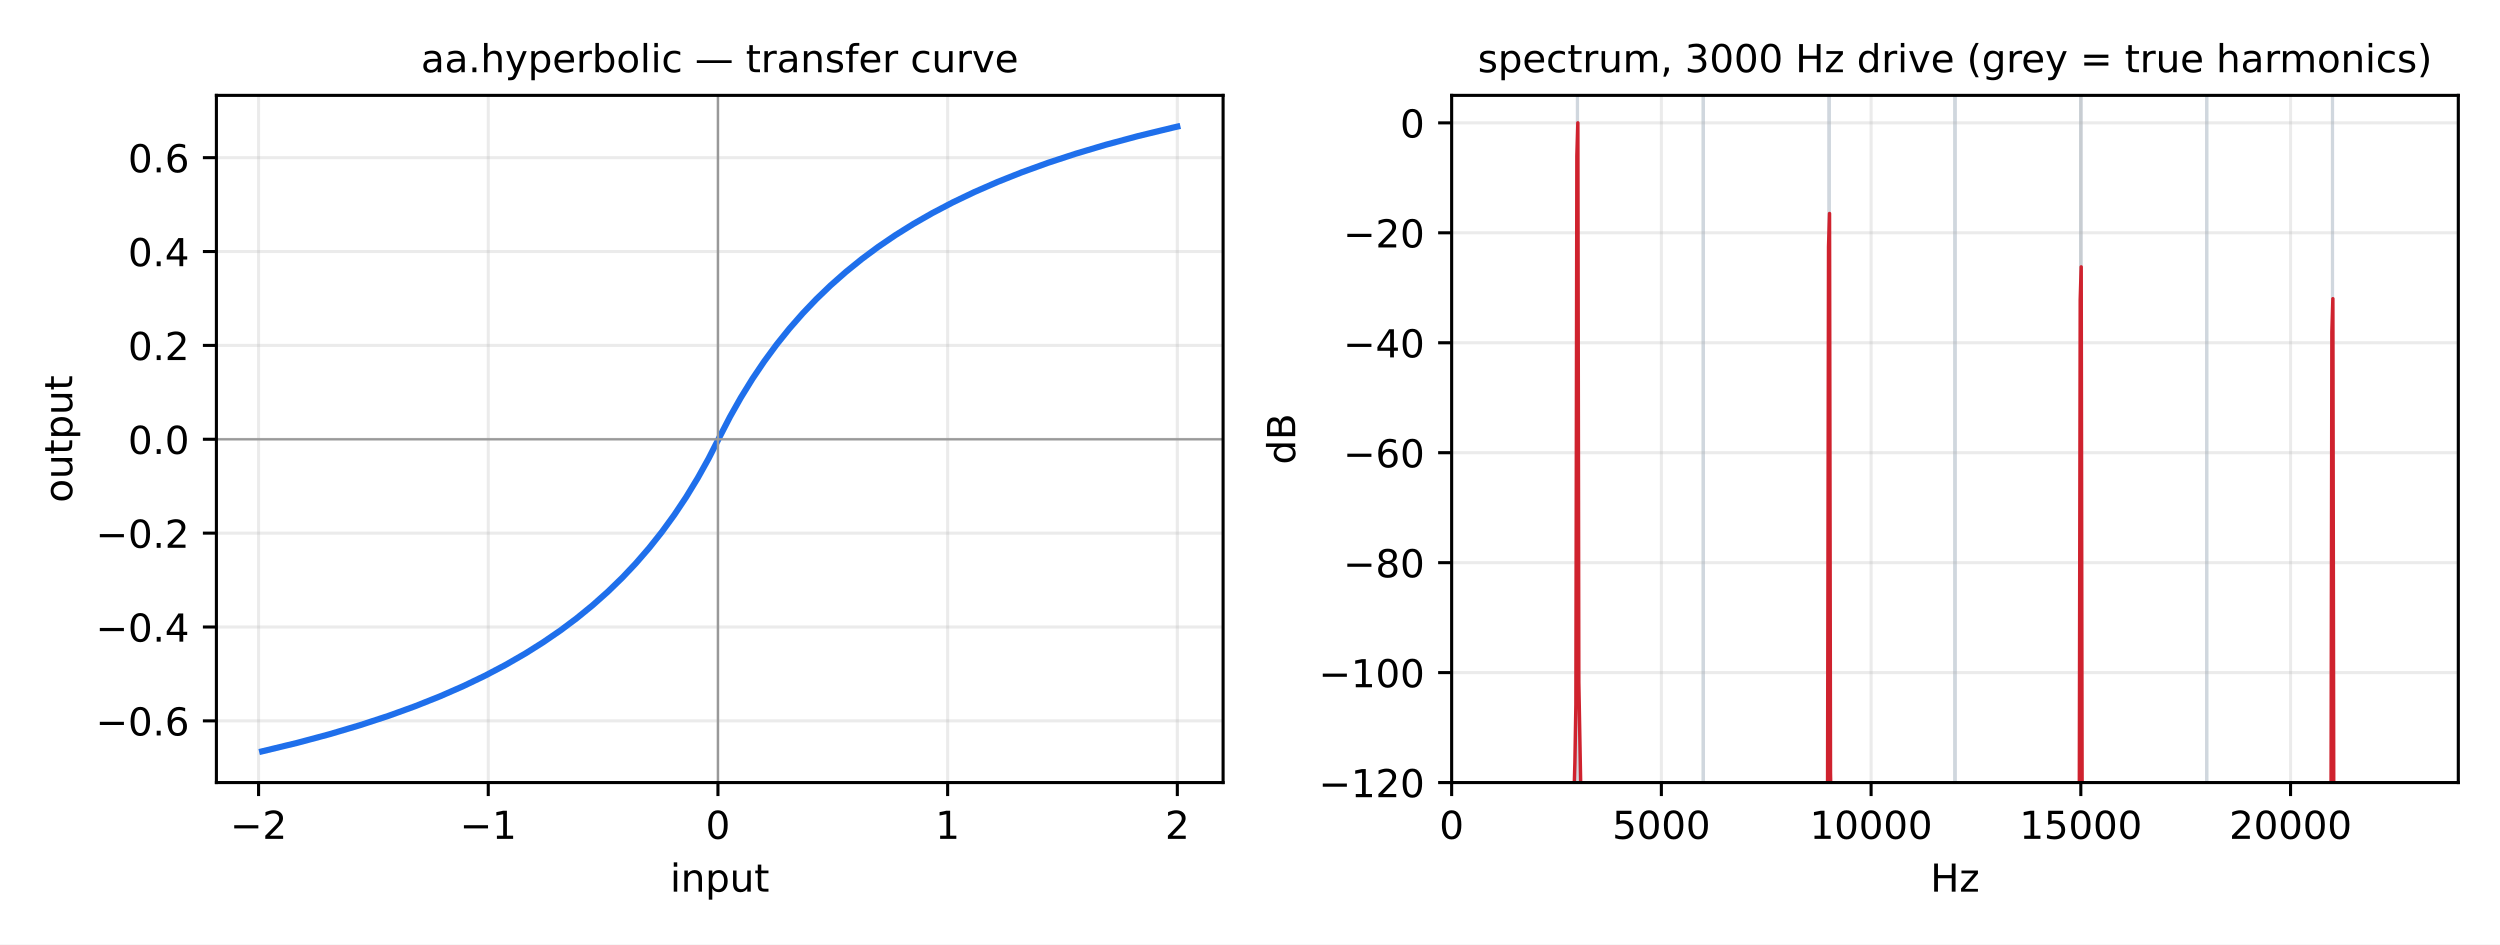
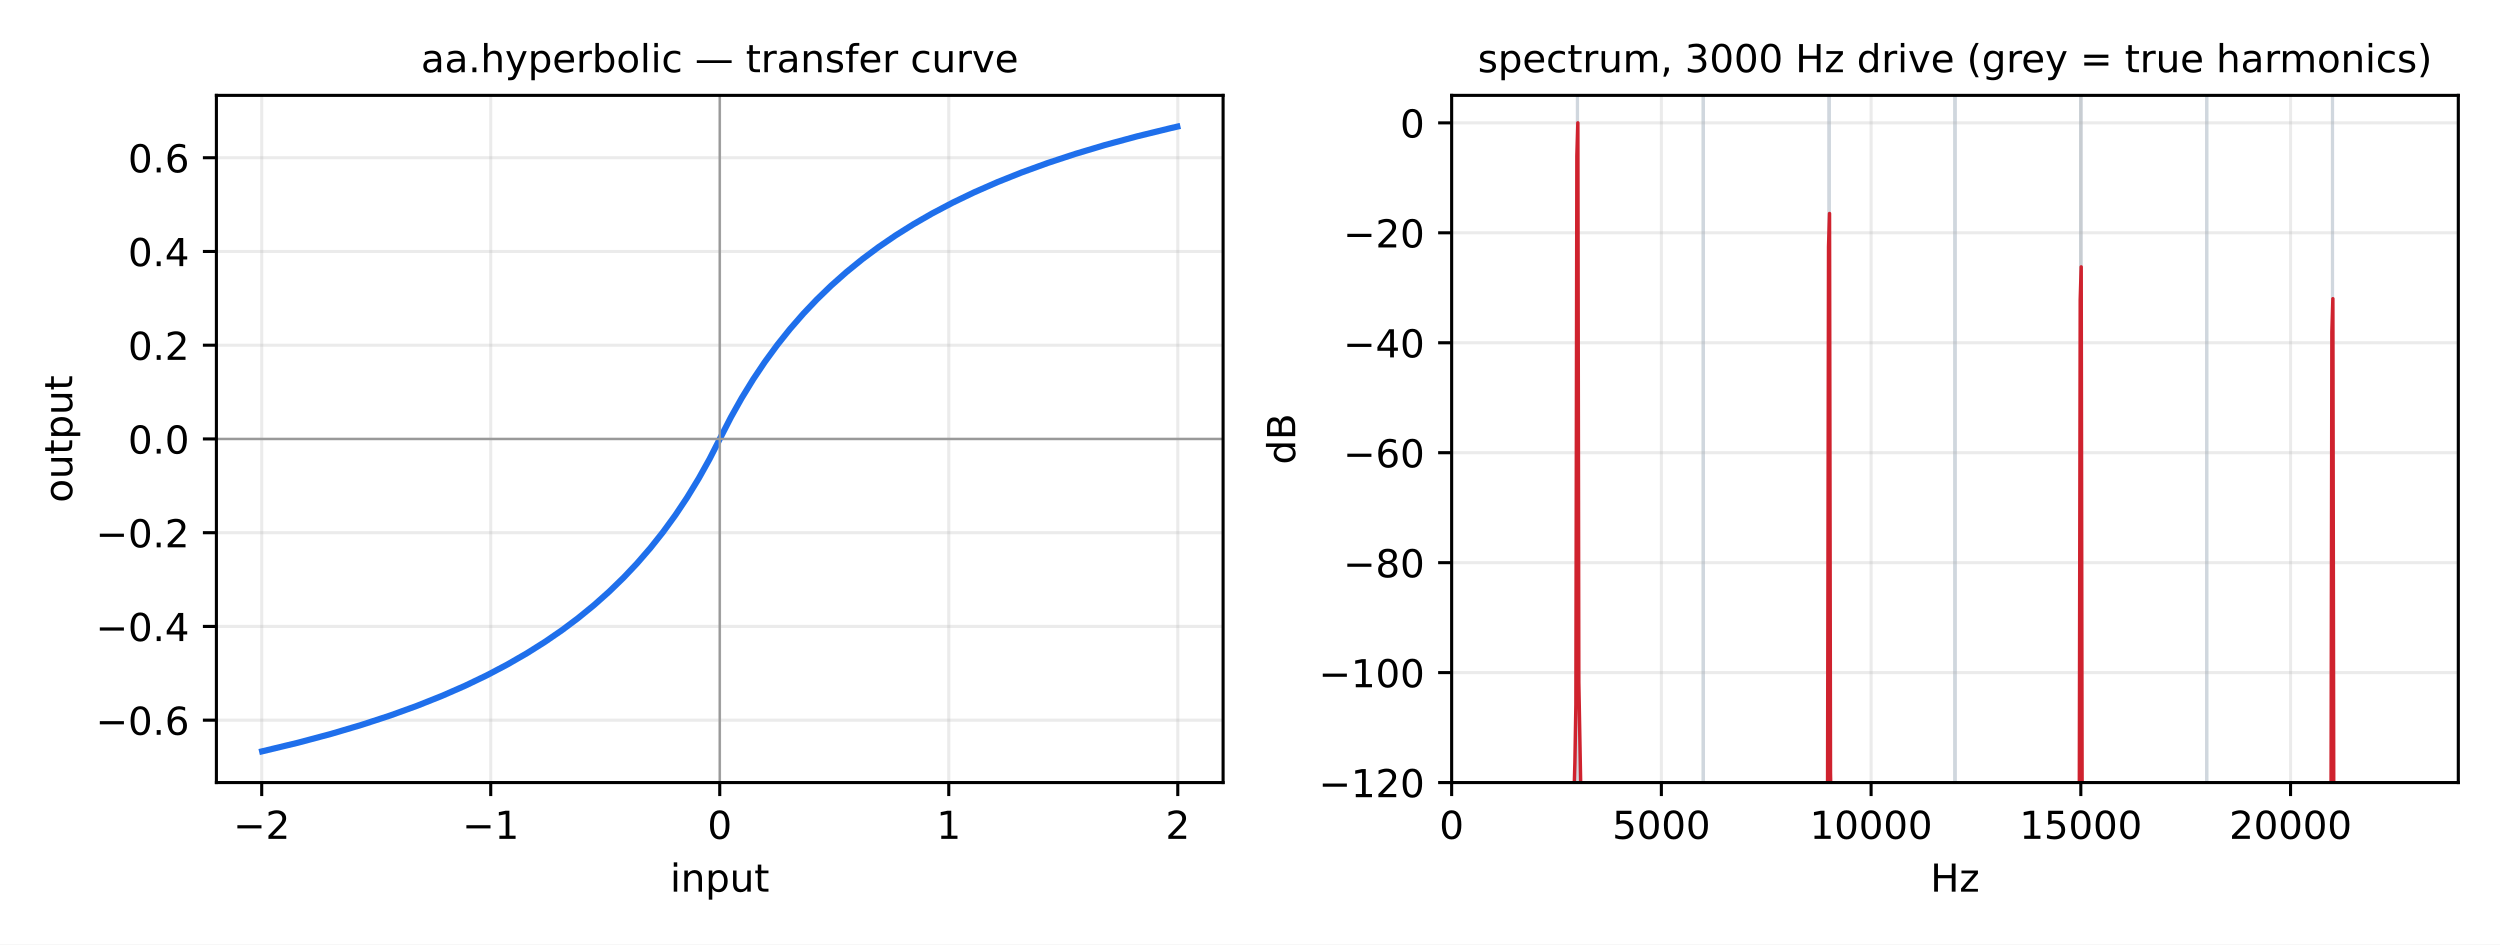
<svg xmlns="http://www.w3.org/2000/svg" xmlns:xlink="http://www.w3.org/1999/xlink" width="648pt" height="244.8pt" viewBox="0 0 648 244.8" version="1.1">
  <defs>
    <style type="text/css">*{stroke-linejoin: round; stroke-linecap: butt}</style>
  </defs>
  <g id="figure_1">
    <g id="patch_1">
      <path d="M 0 244.8  L 648 244.8  L 648 0  L 0 0  z " style="fill: #ffffff" />
    </g>
    <g id="axes_1">
      <g id="patch_2">
        <path d="M 56.09 202.84  L 317.025 202.84  L 317.025 24.72  L 56.09 24.72  z " style="fill: #ffffff" />
      </g>
      <g id="matplotlib.axis_1">
        <g id="xtick_1">
          <g id="line2d_1">
-             <path d="M 67.02 202.84  L 67.02 24.72  " clip-path="url(#p23c692248e)" style="fill: none; stroke: #b0b0b0; stroke-opacity: 0.25; stroke-width: 0.8; stroke-linecap: square" />
+             <path d="M 67.835 202.84  L 67.835 24.72  " clip-path="url(#paaf06ac590)" style="fill: none; stroke: #b0b0b0; stroke-opacity: 0.25; stroke-width: 0.8; stroke-linecap: square" />
          </g>
          <g id="line2d_2">
            <defs>
-               <path id="m97e970f7e6" d="M 0 0  L 0 3.5  " style="stroke: #000000; stroke-width: 0.8" />
+               <path id="m1eea05e0c5" d="M 0 0  L 0 3.5  " style="stroke: #000000; stroke-width: 0.8" />
            </defs>
            <g>
-               <use xlink:href="#m97e970f7e6" x="67.02" y="202.84" style="stroke: #000000; stroke-width: 0.8" />
+               <use xlink:href="#m1eea05e0c5" x="67.835" y="202.84" style="stroke: #000000; stroke-width: 0.8" />
            </g>
          </g>
          <g id="text_1">
-             <text style="font: 10px 'DejaVu Sans', 'Bitstream Vera Sans', 'Computer Modern Sans Serif', 'Lucida Grande', 'Verdana', 'Geneva', 'Lucid', 'Arial', 'Helvetica', 'Avant Garde', sans-serif; text-anchor: middle" x="67.02" y="217.438" transform="rotate(-0 67.02043 217.4384)">−2</text>
+             <text style="font: 10px 'DejaVu Sans', 'Bitstream Vera Sans', 'Computer Modern Sans Serif', 'Lucida Grande', 'Verdana', 'Geneva', 'Lucid', 'Arial', 'Helvetica', 'Avant Garde', sans-serif; text-anchor: middle" x="67.835" y="217.438" transform="rotate(-0 67.83474 217.4384)">−2</text>
          </g>
        </g>
        <g id="xtick_2">
          <g id="line2d_3">
-             <path d="M 126.556 202.84  L 126.556 24.72  " clip-path="url(#p23c692248e)" style="fill: none; stroke: #b0b0b0; stroke-opacity: 0.25; stroke-width: 0.8; stroke-linecap: square" />
+             <path d="M 127.196 202.84  L 127.196 24.72  " clip-path="url(#paaf06ac590)" style="fill: none; stroke: #b0b0b0; stroke-opacity: 0.25; stroke-width: 0.8; stroke-linecap: square" />
          </g>
          <g id="line2d_4">
            <g>
-               <use xlink:href="#m97e970f7e6" x="126.556" y="202.84" style="stroke: #000000; stroke-width: 0.8" />
+               <use xlink:href="#m1eea05e0c5" x="127.196" y="202.84" style="stroke: #000000; stroke-width: 0.8" />
            </g>
          </g>
          <g id="text_2">
-             <text style="font: 10px 'DejaVu Sans', 'Bitstream Vera Sans', 'Computer Modern Sans Serif', 'Lucida Grande', 'Verdana', 'Geneva', 'Lucid', 'Arial', 'Helvetica', 'Avant Garde', sans-serif; text-anchor: middle" x="126.556" y="217.438" transform="rotate(-0 126.5564 217.4384)">−1</text>
+             <text style="font: 10px 'DejaVu Sans', 'Bitstream Vera Sans', 'Computer Modern Sans Serif', 'Lucida Grande', 'Verdana', 'Geneva', 'Lucid', 'Arial', 'Helvetica', 'Avant Garde', sans-serif; text-anchor: middle" x="127.196" y="217.438" transform="rotate(-0 127.1961 217.4384)">−1</text>
          </g>
        </g>
        <g id="xtick_3">
          <g id="line2d_5">
-             <path d="M 186.092 202.84  L 186.092 24.72  " clip-path="url(#p23c692248e)" style="fill: none; stroke: #b0b0b0; stroke-opacity: 0.25; stroke-width: 0.8; stroke-linecap: square" />
+             <path d="M 186.558 202.84  L 186.558 24.72  " clip-path="url(#paaf06ac590)" style="fill: none; stroke: #b0b0b0; stroke-opacity: 0.25; stroke-width: 0.8; stroke-linecap: square" />
          </g>
          <g id="line2d_6">
            <g>
-               <use xlink:href="#m97e970f7e6" x="186.092" y="202.84" style="stroke: #000000; stroke-width: 0.8" />
+               <use xlink:href="#m1eea05e0c5" x="186.558" y="202.84" style="stroke: #000000; stroke-width: 0.8" />
            </g>
          </g>
          <g id="text_3">
-             <text style="font: 10px 'DejaVu Sans', 'Bitstream Vera Sans', 'Computer Modern Sans Serif', 'Lucida Grande', 'Verdana', 'Geneva', 'Lucid', 'Arial', 'Helvetica', 'Avant Garde', sans-serif; text-anchor: middle" x="186.092" y="217.438" transform="rotate(-0 186.0924 217.4384)">0</text>
+             <text style="font: 10px 'DejaVu Sans', 'Bitstream Vera Sans', 'Computer Modern Sans Serif', 'Lucida Grande', 'Verdana', 'Geneva', 'Lucid', 'Arial', 'Helvetica', 'Avant Garde', sans-serif; text-anchor: middle" x="186.558" y="217.438" transform="rotate(-0 186.5575 217.4384)">0</text>
          </g>
        </g>
        <g id="xtick_4">
          <g id="line2d_7">
-             <path d="M 245.628 202.84  L 245.628 24.72  " clip-path="url(#p23c692248e)" style="fill: none; stroke: #b0b0b0; stroke-opacity: 0.25; stroke-width: 0.8; stroke-linecap: square" />
+             <path d="M 245.919 202.84  L 245.919 24.72  " clip-path="url(#paaf06ac590)" style="fill: none; stroke: #b0b0b0; stroke-opacity: 0.25; stroke-width: 0.8; stroke-linecap: square" />
          </g>
          <g id="line2d_8">
            <g>
-               <use xlink:href="#m97e970f7e6" x="245.628" y="202.84" style="stroke: #000000; stroke-width: 0.8" />
+               <use xlink:href="#m1eea05e0c5" x="245.919" y="202.84" style="stroke: #000000; stroke-width: 0.8" />
            </g>
          </g>
          <g id="text_4">
-             <text style="font: 10px 'DejaVu Sans', 'Bitstream Vera Sans', 'Computer Modern Sans Serif', 'Lucida Grande', 'Verdana', 'Geneva', 'Lucid', 'Arial', 'Helvetica', 'Avant Garde', sans-serif; text-anchor: middle" x="245.628" y="217.438" transform="rotate(-0 245.6283 217.4384)">1</text>
+             <text style="font: 10px 'DejaVu Sans', 'Bitstream Vera Sans', 'Computer Modern Sans Serif', 'Lucida Grande', 'Verdana', 'Geneva', 'Lucid', 'Arial', 'Helvetica', 'Avant Garde', sans-serif; text-anchor: middle" x="245.919" y="217.438" transform="rotate(-0 245.9189 217.4384)">1</text>
          </g>
        </g>
        <g id="xtick_5">
          <g id="line2d_9">
-             <path d="M 305.164 202.84  L 305.164 24.72  " clip-path="url(#p23c692248e)" style="fill: none; stroke: #b0b0b0; stroke-opacity: 0.25; stroke-width: 0.8; stroke-linecap: square" />
+             <path d="M 305.28 202.84  L 305.28 24.72  " clip-path="url(#paaf06ac590)" style="fill: none; stroke: #b0b0b0; stroke-opacity: 0.25; stroke-width: 0.8; stroke-linecap: square" />
          </g>
          <g id="line2d_10">
            <g>
-               <use xlink:href="#m97e970f7e6" x="305.164" y="202.84" style="stroke: #000000; stroke-width: 0.8" />
+               <use xlink:href="#m1eea05e0c5" x="305.28" y="202.84" style="stroke: #000000; stroke-width: 0.8" />
            </g>
          </g>
          <g id="text_5">
-             <text style="font: 10px 'DejaVu Sans', 'Bitstream Vera Sans', 'Computer Modern Sans Serif', 'Lucida Grande', 'Verdana', 'Geneva', 'Lucid', 'Arial', 'Helvetica', 'Avant Garde', sans-serif; text-anchor: middle" x="305.164" y="217.438" transform="rotate(-0 305.1643 217.4384)">2</text>
+             <text style="font: 10px 'DejaVu Sans', 'Bitstream Vera Sans', 'Computer Modern Sans Serif', 'Lucida Grande', 'Verdana', 'Geneva', 'Lucid', 'Arial', 'Helvetica', 'Avant Garde', sans-serif; text-anchor: middle" x="305.28" y="217.438" transform="rotate(-0 305.2803 217.4384)">2</text>
          </g>
        </g>
        <g id="text_6">
          <text style="font: 10px 'DejaVu Sans', 'Bitstream Vera Sans', 'Computer Modern Sans Serif', 'Lucida Grande', 'Verdana', 'Geneva', 'Lucid', 'Arial', 'Helvetica', 'Avant Garde', sans-serif; text-anchor: middle" x="186.558" y="231.117" transform="rotate(-0 186.5575 231.1166)">input</text>
        </g>
      </g>
      <g id="matplotlib.axis_2">
        <g id="ytick_1">
          <g id="line2d_11">
-             <path d="M 56.09 186.843  L 317.025 186.843  " clip-path="url(#p23c692248e)" style="fill: none; stroke: #b0b0b0; stroke-opacity: 0.25; stroke-width: 0.8; stroke-linecap: square" />
+             <path d="M 56.09 186.668  L 317.025 186.668  " clip-path="url(#paaf06ac590)" style="fill: none; stroke: #b0b0b0; stroke-opacity: 0.25; stroke-width: 0.8; stroke-linecap: square" />
          </g>
          <g id="line2d_12">
            <defs>
-               <path id="m2d8a479f1f" d="M 0 0  L -3.5 0  " style="stroke: #000000; stroke-width: 0.8" />
+               <path id="m58b5a4de5e" d="M 0 0  L -3.5 0  " style="stroke: #000000; stroke-width: 0.8" />
            </defs>
            <g>
-               <use xlink:href="#m2d8a479f1f" x="56.09" y="186.843" style="stroke: #000000; stroke-width: 0.8" />
+               <use xlink:href="#m58b5a4de5e" x="56.09" y="186.668" style="stroke: #000000; stroke-width: 0.8" />
            </g>
          </g>
          <g id="text_7">
-             <text style="font: 10px 'DejaVu Sans', 'Bitstream Vera Sans', 'Computer Modern Sans Serif', 'Lucida Grande', 'Verdana', 'Geneva', 'Lucid', 'Arial', 'Helvetica', 'Avant Garde', sans-serif; text-anchor: end" x="49.09" y="190.642" transform="rotate(-0 49.09 190.6422)">−0.6</text>
+             <text style="font: 10px 'DejaVu Sans', 'Bitstream Vera Sans', 'Computer Modern Sans Serif', 'Lucida Grande', 'Verdana', 'Geneva', 'Lucid', 'Arial', 'Helvetica', 'Avant Garde', sans-serif; text-anchor: end" x="49.09" y="190.467" transform="rotate(-0 49.09 190.4669)">−0.6</text>
          </g>
        </g>
        <g id="ytick_2">
          <g id="line2d_13">
-             <path d="M 56.09 162.514  L 317.025 162.514  " clip-path="url(#p23c692248e)" style="fill: none; stroke: #b0b0b0; stroke-opacity: 0.25; stroke-width: 0.8; stroke-linecap: square" />
+             <path d="M 56.09 162.371  L 317.025 162.371  " clip-path="url(#paaf06ac590)" style="fill: none; stroke: #b0b0b0; stroke-opacity: 0.25; stroke-width: 0.8; stroke-linecap: square" />
          </g>
          <g id="line2d_14">
            <g>
-               <use xlink:href="#m2d8a479f1f" x="56.09" y="162.514" style="stroke: #000000; stroke-width: 0.8" />
+               <use xlink:href="#m58b5a4de5e" x="56.09" y="162.371" style="stroke: #000000; stroke-width: 0.8" />
            </g>
          </g>
          <g id="text_8">
-             <text style="font: 10px 'DejaVu Sans', 'Bitstream Vera Sans', 'Computer Modern Sans Serif', 'Lucida Grande', 'Verdana', 'Geneva', 'Lucid', 'Arial', 'Helvetica', 'Avant Garde', sans-serif; text-anchor: end" x="49.09" y="166.313" transform="rotate(-0 49.09 166.3133)">−0.4</text>
+             <text style="font: 10px 'DejaVu Sans', 'Bitstream Vera Sans', 'Computer Modern Sans Serif', 'Lucida Grande', 'Verdana', 'Geneva', 'Lucid', 'Arial', 'Helvetica', 'Avant Garde', sans-serif; text-anchor: end" x="49.09" y="166.17" transform="rotate(-0 49.09 166.1699)">−0.4</text>
          </g>
        </g>
        <g id="ytick_3">
          <g id="line2d_15">
-             <path d="M 56.09 138.185  L 317.025 138.185  " clip-path="url(#p23c692248e)" style="fill: none; stroke: #b0b0b0; stroke-opacity: 0.25; stroke-width: 0.8; stroke-linecap: square" />
+             <path d="M 56.09 138.074  L 317.025 138.074  " clip-path="url(#paaf06ac590)" style="fill: none; stroke: #b0b0b0; stroke-opacity: 0.25; stroke-width: 0.8; stroke-linecap: square" />
          </g>
          <g id="line2d_16">
            <g>
-               <use xlink:href="#m2d8a479f1f" x="56.09" y="138.185" style="stroke: #000000; stroke-width: 0.8" />
+               <use xlink:href="#m58b5a4de5e" x="56.09" y="138.074" style="stroke: #000000; stroke-width: 0.8" />
            </g>
          </g>
          <g id="text_9">
-             <text style="font: 10px 'DejaVu Sans', 'Bitstream Vera Sans', 'Computer Modern Sans Serif', 'Lucida Grande', 'Verdana', 'Geneva', 'Lucid', 'Arial', 'Helvetica', 'Avant Garde', sans-serif; text-anchor: end" x="49.09" y="141.984" transform="rotate(-0 49.09 141.9845)">−0.2</text>
+             <text style="font: 10px 'DejaVu Sans', 'Bitstream Vera Sans', 'Computer Modern Sans Serif', 'Lucida Grande', 'Verdana', 'Geneva', 'Lucid', 'Arial', 'Helvetica', 'Avant Garde', sans-serif; text-anchor: end" x="49.09" y="141.873" transform="rotate(-0 49.09 141.8729)">−0.2</text>
          </g>
        </g>
        <g id="ytick_4">
          <g id="line2d_17">
-             <path d="M 56.09 113.856  L 317.025 113.856  " clip-path="url(#p23c692248e)" style="fill: none; stroke: #b0b0b0; stroke-opacity: 0.25; stroke-width: 0.8; stroke-linecap: square" />
+             <path d="M 56.09 113.777  L 317.025 113.777  " clip-path="url(#paaf06ac590)" style="fill: none; stroke: #b0b0b0; stroke-opacity: 0.25; stroke-width: 0.8; stroke-linecap: square" />
          </g>
          <g id="line2d_18">
            <g>
-               <use xlink:href="#m2d8a479f1f" x="56.09" y="113.856" style="stroke: #000000; stroke-width: 0.8" />
+               <use xlink:href="#m58b5a4de5e" x="56.09" y="113.777" style="stroke: #000000; stroke-width: 0.8" />
            </g>
          </g>
          <g id="text_10">
-             <text style="font: 10px 'DejaVu Sans', 'Bitstream Vera Sans', 'Computer Modern Sans Serif', 'Lucida Grande', 'Verdana', 'Geneva', 'Lucid', 'Arial', 'Helvetica', 'Avant Garde', sans-serif; text-anchor: end" x="49.09" y="117.656" transform="rotate(-0 49.09 117.6556)">0.0</text>
+             <text style="font: 10px 'DejaVu Sans', 'Bitstream Vera Sans', 'Computer Modern Sans Serif', 'Lucida Grande', 'Verdana', 'Geneva', 'Lucid', 'Arial', 'Helvetica', 'Avant Garde', sans-serif; text-anchor: end" x="49.09" y="117.576" transform="rotate(-0 49.09 117.5759)">0.0</text>
          </g>
        </g>
        <g id="ytick_5">
          <g id="line2d_19">
-             <path d="M 56.09 89.528  L 317.025 89.528  " clip-path="url(#p23c692248e)" style="fill: none; stroke: #b0b0b0; stroke-opacity: 0.25; stroke-width: 0.8; stroke-linecap: square" />
+             <path d="M 56.09 89.48  L 317.025 89.48  " clip-path="url(#paaf06ac590)" style="fill: none; stroke: #b0b0b0; stroke-opacity: 0.25; stroke-width: 0.8; stroke-linecap: square" />
          </g>
          <g id="line2d_20">
            <g>
-               <use xlink:href="#m2d8a479f1f" x="56.09" y="89.528" style="stroke: #000000; stroke-width: 0.8" />
+               <use xlink:href="#m58b5a4de5e" x="56.09" y="89.48" style="stroke: #000000; stroke-width: 0.8" />
            </g>
          </g>
          <g id="text_11">
-             <text style="font: 10px 'DejaVu Sans', 'Bitstream Vera Sans', 'Computer Modern Sans Serif', 'Lucida Grande', 'Verdana', 'Geneva', 'Lucid', 'Arial', 'Helvetica', 'Avant Garde', sans-serif; text-anchor: end" x="49.09" y="93.327" transform="rotate(-0 49.09 93.32675)">0.2</text>
+             <text style="font: 10px 'DejaVu Sans', 'Bitstream Vera Sans', 'Computer Modern Sans Serif', 'Lucida Grande', 'Verdana', 'Geneva', 'Lucid', 'Arial', 'Helvetica', 'Avant Garde', sans-serif; text-anchor: end" x="49.09" y="93.279" transform="rotate(-0 49.09 93.27891)">0.2</text>
          </g>
        </g>
        <g id="ytick_6">
          <g id="line2d_21">
-             <path d="M 56.09 65.199  L 317.025 65.199  " clip-path="url(#p23c692248e)" style="fill: none; stroke: #b0b0b0; stroke-opacity: 0.25; stroke-width: 0.8; stroke-linecap: square" />
+             <path d="M 56.09 65.183  L 317.025 65.183  " clip-path="url(#paaf06ac590)" style="fill: none; stroke: #b0b0b0; stroke-opacity: 0.25; stroke-width: 0.8; stroke-linecap: square" />
          </g>
          <g id="line2d_22">
            <g>
-               <use xlink:href="#m2d8a479f1f" x="56.09" y="65.199" style="stroke: #000000; stroke-width: 0.8" />
+               <use xlink:href="#m58b5a4de5e" x="56.09" y="65.183" style="stroke: #000000; stroke-width: 0.8" />
            </g>
          </g>
          <g id="text_12">
-             <text style="font: 10px 'DejaVu Sans', 'Bitstream Vera Sans', 'Computer Modern Sans Serif', 'Lucida Grande', 'Verdana', 'Geneva', 'Lucid', 'Arial', 'Helvetica', 'Avant Garde', sans-serif; text-anchor: end" x="49.09" y="68.998" transform="rotate(-0 49.09 68.99789)">0.4</text>
+             <text style="font: 10px 'DejaVu Sans', 'Bitstream Vera Sans', 'Computer Modern Sans Serif', 'Lucida Grande', 'Verdana', 'Geneva', 'Lucid', 'Arial', 'Helvetica', 'Avant Garde', sans-serif; text-anchor: end" x="49.09" y="68.982" transform="rotate(-0 49.09 68.98191)">0.4</text>
          </g>
        </g>
        <g id="ytick_7">
          <g id="line2d_23">
-             <path d="M 56.09 40.87  L 317.025 40.87  " clip-path="url(#p23c692248e)" style="fill: none; stroke: #b0b0b0; stroke-opacity: 0.25; stroke-width: 0.8; stroke-linecap: square" />
+             <path d="M 56.09 40.886  L 317.025 40.886  " clip-path="url(#paaf06ac590)" style="fill: none; stroke: #b0b0b0; stroke-opacity: 0.25; stroke-width: 0.8; stroke-linecap: square" />
          </g>
          <g id="line2d_24">
            <g>
-               <use xlink:href="#m2d8a479f1f" x="56.09" y="40.87" style="stroke: #000000; stroke-width: 0.8" />
+               <use xlink:href="#m58b5a4de5e" x="56.09" y="40.886" style="stroke: #000000; stroke-width: 0.8" />
            </g>
          </g>
          <g id="text_13">
-             <text style="font: 10px 'DejaVu Sans', 'Bitstream Vera Sans', 'Computer Modern Sans Serif', 'Lucida Grande', 'Verdana', 'Geneva', 'Lucid', 'Arial', 'Helvetica', 'Avant Garde', sans-serif; text-anchor: end" x="49.09" y="44.669" transform="rotate(-0 49.09 44.66903)">0.6</text>
+             <text style="font: 10px 'DejaVu Sans', 'Bitstream Vera Sans', 'Computer Modern Sans Serif', 'Lucida Grande', 'Verdana', 'Geneva', 'Lucid', 'Arial', 'Helvetica', 'Avant Garde', sans-serif; text-anchor: end" x="49.09" y="44.685" transform="rotate(-0 49.09 44.68491)">0.6</text>
          </g>
        </g>
        <g id="text_14">
          <text style="font: 10px 'DejaVu Sans', 'Bitstream Vera Sans', 'Computer Modern Sans Serif', 'Lucida Grande', 'Verdana', 'Geneva', 'Lucid', 'Arial', 'Helvetica', 'Avant Garde', sans-serif; text-anchor: middle" x="18.727" y="113.78" transform="rotate(-90 18.7275 113.78)">output</text>
        </g>
      </g>
      <g id="line2d_25">
-         <path d="M 67.951 194.744  L 77.03 192.551  L 85.41 190.307  L 93.325 187.962  L 100.774 185.52  L 107.525 183.08  L 114.043 180.487  L 120.096 177.839  L 125.683 175.157  L 131.037 172.342  L 136.158 169.393  L 140.814 166.462  L 145.237 163.426  L 149.427 160.292  L 153.618 156.874  L 157.575 153.348  L 161.3 149.728  L 164.792 146.031  L 168.283 142.002  L 171.543 137.899  L 174.802 133.42  L 177.828 128.876  L 180.854 123.909  L 183.648 118.895  L 186.441 113.413  L 189.235 108.005  L 192.028 103.059  L 195.054 98.156  L 198.081 93.669  L 201.34 89.243  L 204.599 85.187  L 208.091 81.202  L 211.582 77.544  L 215.307 73.96  L 219.265 70.468  L 223.455 67.081  L 227.645 63.976  L 232.068 60.965  L 236.724 58.058  L 241.612 55.258  L 246.967 52.453  L 252.554 49.781  L 258.606 47.14  L 264.892 44.643  L 271.642 42.203  L 278.859 39.833  L 286.541 37.545  L 294.922 35.288  L 303.768 33.137  L 305.164 32.816  L 305.164 32.816  " clip-path="url(#p23c692248e)" style="fill: none; stroke: #1f6feb; stroke-width: 1.6; stroke-linecap: square" />
+         <path d="M 67.951 194.744  L 77.226 192.516  L 85.805 190.226  L 93.689 187.894  L 101.11 185.467  L 108.066 182.954  L 114.559 180.369  L 120.588 177.729  L 126.153 175.056  L 131.486 172.25  L 136.587 169.31  L 141.225 166.389  L 145.631 163.364  L 149.804 160.242  L 153.978 156.837  L 157.92 153.325  L 161.63 149.719  L 165.109 146.038  L 168.587 142.025  L 171.833 137.941  L 175.079 133.482  L 178.094 128.959  L 181.108 124.016  L 183.891 119.027  L 186.673 113.569  L 189.456 108.148  L 192.239 103.19  L 195.253 98.277  L 198.267 93.781  L 201.514 89.347  L 204.76 85.284  L 208.238 81.292  L 211.717 77.629  L 215.427 74.04  L 219.369 70.543  L 223.542 67.153  L 227.716 64.044  L 232.122 61.031  L 236.76 58.121  L 241.629 55.319  L 246.962 52.512  L 252.527 49.838  L 258.556 47.197  L 264.817 44.698  L 271.542 42.257  L 278.73 39.886  L 286.382 37.598  L 294.73 35.341  L 303.541 33.189  L 305.164 32.816  L 305.164 32.816  " clip-path="url(#paaf06ac590)" style="fill: none; stroke: #1f6feb; stroke-width: 1.6; stroke-linecap: square" />
      </g>
      <g id="line2d_26">
-         <path d="M 56.09 113.856  L 317.025 113.856  " clip-path="url(#p23c692248e)" style="fill: none; stroke: #999999; stroke-width: 0.6; stroke-linecap: square" />
+         <path d="M 56.09 113.777  L 317.025 113.777  " clip-path="url(#paaf06ac590)" style="fill: none; stroke: #999999; stroke-width: 0.6; stroke-linecap: square" />
      </g>
      <g id="line2d_27">
-         <path d="M 186.092 202.84  L 186.092 24.72  " clip-path="url(#p23c692248e)" style="fill: none; stroke: #999999; stroke-width: 0.6; stroke-linecap: square" />
+         <path d="M 186.558 202.84  L 186.558 24.72  " clip-path="url(#paaf06ac590)" style="fill: none; stroke: #999999; stroke-width: 0.6; stroke-linecap: square" />
      </g>
      <g id="patch_3">
        <path d="M 56.09 202.84  L 56.09 24.72  " style="fill: none; stroke: #000000; stroke-width: 0.8; stroke-linejoin: miter; stroke-linecap: square" />
      </g>
      <g id="patch_4">
        <path d="M 317.025 202.84  L 317.025 24.72  " style="fill: none; stroke: #000000; stroke-width: 0.8; stroke-linejoin: miter; stroke-linecap: square" />
      </g>
      <g id="patch_5">
        <path d="M 56.09 202.84  L 317.025 202.84  " style="fill: none; stroke: #000000; stroke-width: 0.8; stroke-linejoin: miter; stroke-linecap: square" />
      </g>
      <g id="patch_6">
        <path d="M 56.09 24.72  L 317.025 24.72  " style="fill: none; stroke: #000000; stroke-width: 0.8; stroke-linejoin: miter; stroke-linecap: square" />
      </g>
      <g id="text_15">
        <text style="font: 10px 'DejaVu Sans', 'Bitstream Vera Sans', 'Computer Modern Sans Serif', 'Lucida Grande', 'Verdana', 'Geneva', 'Lucid', 'Arial', 'Helvetica', 'Avant Garde', sans-serif; text-anchor: middle" x="186.558" y="18.72" transform="rotate(-0 186.5575 18.72)">aa.hyperbolic — transfer curve</text>
      </g>
    </g>
    <g id="axes_2">
      <g id="patch_7">
        <path d="M 376.265 202.84  L 637.2 202.84  L 637.2 24.72  L 376.265 24.72  z " style="fill: #ffffff" />
      </g>
      <g id="line2d_28">
-         <path d="M 408.882 202.84  L 408.882 24.72  " clip-path="url(#p845c759e2f)" style="fill: none; stroke: #d0d7de; stroke-width: 0.8; stroke-linecap: square" />
+         <path d="M 408.882 202.84  L 408.882 24.72  " clip-path="url(#p7a718d95d5)" style="fill: none; stroke: #d0d7de; stroke-width: 0.8; stroke-linecap: square" />
      </g>
      <g id="line2d_29">
-         <path d="M 441.499 202.84  L 441.499 24.72  " clip-path="url(#p845c759e2f)" style="fill: none; stroke: #d0d7de; stroke-width: 0.8; stroke-linecap: square" />
+         <path d="M 441.499 202.84  L 441.499 24.72  " clip-path="url(#p7a718d95d5)" style="fill: none; stroke: #d0d7de; stroke-width: 0.8; stroke-linecap: square" />
      </g>
      <g id="line2d_30">
-         <path d="M 474.116 202.84  L 474.116 24.72  " clip-path="url(#p845c759e2f)" style="fill: none; stroke: #d0d7de; stroke-width: 0.8; stroke-linecap: square" />
+         <path d="M 474.116 202.84  L 474.116 24.72  " clip-path="url(#p7a718d95d5)" style="fill: none; stroke: #d0d7de; stroke-width: 0.8; stroke-linecap: square" />
      </g>
      <g id="line2d_31">
-         <path d="M 506.733 202.84  L 506.733 24.72  " clip-path="url(#p845c759e2f)" style="fill: none; stroke: #d0d7de; stroke-width: 0.8; stroke-linecap: square" />
+         <path d="M 506.733 202.84  L 506.733 24.72  " clip-path="url(#p7a718d95d5)" style="fill: none; stroke: #d0d7de; stroke-width: 0.8; stroke-linecap: square" />
      </g>
      <g id="line2d_32">
-         <path d="M 539.349 202.84  L 539.349 24.72  " clip-path="url(#p845c759e2f)" style="fill: none; stroke: #d0d7de; stroke-width: 0.8; stroke-linecap: square" />
+         <path d="M 539.349 202.84  L 539.349 24.72  " clip-path="url(#p7a718d95d5)" style="fill: none; stroke: #d0d7de; stroke-width: 0.8; stroke-linecap: square" />
      </g>
      <g id="line2d_33">
-         <path d="M 571.966 202.84  L 571.966 24.72  " clip-path="url(#p845c759e2f)" style="fill: none; stroke: #d0d7de; stroke-width: 0.8; stroke-linecap: square" />
+         <path d="M 571.966 202.84  L 571.966 24.72  " clip-path="url(#p7a718d95d5)" style="fill: none; stroke: #d0d7de; stroke-width: 0.8; stroke-linecap: square" />
      </g>
      <g id="line2d_34">
-         <path d="M 604.583 202.84  L 604.583 24.72  " clip-path="url(#p845c759e2f)" style="fill: none; stroke: #d0d7de; stroke-width: 0.8; stroke-linecap: square" />
+         <path d="M 604.583 202.84  L 604.583 24.72  " clip-path="url(#p7a718d95d5)" style="fill: none; stroke: #d0d7de; stroke-width: 0.8; stroke-linecap: square" />
      </g>
      <g id="line2d_35">
-         <path d="M 637.2 202.84  L 637.2 24.72  " clip-path="url(#p845c759e2f)" style="fill: none; stroke: #d0d7de; stroke-width: 0.8; stroke-linecap: square" />
+         <path d="M 637.2 202.84  L 637.2 24.72  " clip-path="url(#p7a718d95d5)" style="fill: none; stroke: #d0d7de; stroke-width: 0.8; stroke-linecap: square" />
      </g>
      <g id="line2d_36">
-         <path d="M 604.583 202.84  L 604.583 24.72  " clip-path="url(#p845c759e2f)" style="fill: none; stroke: #d0d7de; stroke-width: 0.8; stroke-linecap: square" />
+         <path d="M 604.583 202.84  L 604.583 24.72  " clip-path="url(#p7a718d95d5)" style="fill: none; stroke: #d0d7de; stroke-width: 0.8; stroke-linecap: square" />
      </g>
      <g id="line2d_37">
-         <path d="M 571.966 202.84  L 571.966 24.72  " clip-path="url(#p845c759e2f)" style="fill: none; stroke: #d0d7de; stroke-width: 0.8; stroke-linecap: square" />
+         <path d="M 571.966 202.84  L 571.966 24.72  " clip-path="url(#p7a718d95d5)" style="fill: none; stroke: #d0d7de; stroke-width: 0.8; stroke-linecap: square" />
      </g>
      <g id="line2d_38">
-         <path d="M 539.349 202.84  L 539.349 24.72  " clip-path="url(#p845c759e2f)" style="fill: none; stroke: #d0d7de; stroke-width: 0.8; stroke-linecap: square" />
+         <path d="M 539.349 202.84  L 539.349 24.72  " clip-path="url(#p7a718d95d5)" style="fill: none; stroke: #d0d7de; stroke-width: 0.8; stroke-linecap: square" />
      </g>
      <g id="line2d_39">
-         <path d="M 506.733 202.84  L 506.733 24.72  " clip-path="url(#p845c759e2f)" style="fill: none; stroke: #d0d7de; stroke-width: 0.8; stroke-linecap: square" />
+         <path d="M 506.733 202.84  L 506.733 24.72  " clip-path="url(#p7a718d95d5)" style="fill: none; stroke: #d0d7de; stroke-width: 0.8; stroke-linecap: square" />
      </g>
      <g id="line2d_40">
-         <path d="M 474.116 202.84  L 474.116 24.72  " clip-path="url(#p845c759e2f)" style="fill: none; stroke: #d0d7de; stroke-width: 0.8; stroke-linecap: square" />
+         <path d="M 474.116 202.84  L 474.116 24.72  " clip-path="url(#p7a718d95d5)" style="fill: none; stroke: #d0d7de; stroke-width: 0.8; stroke-linecap: square" />
      </g>
      <g id="line2d_41">
-         <path d="M 441.499 202.84  L 441.499 24.72  " clip-path="url(#p845c759e2f)" style="fill: none; stroke: #d0d7de; stroke-width: 0.8; stroke-linecap: square" />
+         <path d="M 441.499 202.84  L 441.499 24.72  " clip-path="url(#p7a718d95d5)" style="fill: none; stroke: #d0d7de; stroke-width: 0.8; stroke-linecap: square" />
      </g>
      <g id="line2d_42">
-         <path d="M 408.882 202.84  L 408.882 24.72  " clip-path="url(#p845c759e2f)" style="fill: none; stroke: #d0d7de; stroke-width: 0.8; stroke-linecap: square" />
+         <path d="M 408.882 202.84  L 408.882 24.72  " clip-path="url(#p7a718d95d5)" style="fill: none; stroke: #d0d7de; stroke-width: 0.8; stroke-linecap: square" />
      </g>
      <g id="line2d_43">
-         <path d="M 408.882 202.84  L 408.882 24.72  " clip-path="url(#p845c759e2f)" style="fill: none; stroke: #d0d7de; stroke-width: 0.8; stroke-linecap: square" />
+         <path d="M 408.882 202.84  L 408.882 24.72  " clip-path="url(#p7a718d95d5)" style="fill: none; stroke: #d0d7de; stroke-width: 0.8; stroke-linecap: square" />
      </g>
      <g id="line2d_44">
-         <path d="M 441.499 202.84  L 441.499 24.72  " clip-path="url(#p845c759e2f)" style="fill: none; stroke: #d0d7de; stroke-width: 0.8; stroke-linecap: square" />
+         <path d="M 441.499 202.84  L 441.499 24.72  " clip-path="url(#p7a718d95d5)" style="fill: none; stroke: #d0d7de; stroke-width: 0.8; stroke-linecap: square" />
      </g>
      <g id="line2d_45">
-         <path d="M 474.116 202.84  L 474.116 24.72  " clip-path="url(#p845c759e2f)" style="fill: none; stroke: #d0d7de; stroke-width: 0.8; stroke-linecap: square" />
+         <path d="M 474.116 202.84  L 474.116 24.72  " clip-path="url(#p7a718d95d5)" style="fill: none; stroke: #d0d7de; stroke-width: 0.8; stroke-linecap: square" />
      </g>
      <g id="line2d_46">
-         <path d="M 506.733 202.84  L 506.733 24.72  " clip-path="url(#p845c759e2f)" style="fill: none; stroke: #d0d7de; stroke-width: 0.8; stroke-linecap: square" />
+         <path d="M 506.733 202.84  L 506.733 24.72  " clip-path="url(#p7a718d95d5)" style="fill: none; stroke: #d0d7de; stroke-width: 0.8; stroke-linecap: square" />
      </g>
      <g id="line2d_47">
-         <path d="M 539.349 202.84  L 539.349 24.72  " clip-path="url(#p845c759e2f)" style="fill: none; stroke: #d0d7de; stroke-width: 0.8; stroke-linecap: square" />
+         <path d="M 539.349 202.84  L 539.349 24.72  " clip-path="url(#p7a718d95d5)" style="fill: none; stroke: #d0d7de; stroke-width: 0.8; stroke-linecap: square" />
      </g>
      <g id="line2d_48">
-         <path d="M 571.966 202.84  L 571.966 24.72  " clip-path="url(#p845c759e2f)" style="fill: none; stroke: #d0d7de; stroke-width: 0.8; stroke-linecap: square" />
+         <path d="M 571.966 202.84  L 571.966 24.72  " clip-path="url(#p7a718d95d5)" style="fill: none; stroke: #d0d7de; stroke-width: 0.8; stroke-linecap: square" />
      </g>
      <g id="line2d_49">
-         <path d="M 604.583 202.84  L 604.583 24.72  " clip-path="url(#p845c759e2f)" style="fill: none; stroke: #d0d7de; stroke-width: 0.8; stroke-linecap: square" />
+         <path d="M 604.583 202.84  L 604.583 24.72  " clip-path="url(#p7a718d95d5)" style="fill: none; stroke: #d0d7de; stroke-width: 0.8; stroke-linecap: square" />
      </g>
      <g id="line2d_50">
-         <path d="M 637.2 202.84  L 637.2 24.72  " clip-path="url(#p845c759e2f)" style="fill: none; stroke: #d0d7de; stroke-width: 0.8; stroke-linecap: square" />
+         <path d="M 637.2 202.84  L 637.2 24.72  " clip-path="url(#p7a718d95d5)" style="fill: none; stroke: #d0d7de; stroke-width: 0.8; stroke-linecap: square" />
      </g>
      <g id="matplotlib.axis_3">
        <g id="xtick_6">
          <g id="line2d_51">
-             <path d="M 376.265 202.84  L 376.265 24.72  " clip-path="url(#p845c759e2f)" style="fill: none; stroke: #b0b0b0; stroke-opacity: 0.25; stroke-width: 0.8; stroke-linecap: square" />
+             <path d="M 376.265 202.84  L 376.265 24.72  " clip-path="url(#p7a718d95d5)" style="fill: none; stroke: #b0b0b0; stroke-opacity: 0.25; stroke-width: 0.8; stroke-linecap: square" />
          </g>
          <g id="line2d_52">
            <g>
-               <use xlink:href="#m97e970f7e6" x="376.265" y="202.84" style="stroke: #000000; stroke-width: 0.8" />
+               <use xlink:href="#m1eea05e0c5" x="376.265" y="202.84" style="stroke: #000000; stroke-width: 0.8" />
            </g>
          </g>
          <g id="text_16">
            <text style="font: 10px 'DejaVu Sans', 'Bitstream Vera Sans', 'Computer Modern Sans Serif', 'Lucida Grande', 'Verdana', 'Geneva', 'Lucid', 'Arial', 'Helvetica', 'Avant Garde', sans-serif; text-anchor: middle" x="376.265" y="217.438" transform="rotate(-0 376.265 217.4384)">0</text>
          </g>
        </g>
        <g id="xtick_7">
          <g id="line2d_53">
-             <path d="M 430.626 202.84  L 430.626 24.72  " clip-path="url(#p845c759e2f)" style="fill: none; stroke: #b0b0b0; stroke-opacity: 0.25; stroke-width: 0.8; stroke-linecap: square" />
+             <path d="M 430.626 202.84  L 430.626 24.72  " clip-path="url(#p7a718d95d5)" style="fill: none; stroke: #b0b0b0; stroke-opacity: 0.25; stroke-width: 0.8; stroke-linecap: square" />
          </g>
          <g id="line2d_54">
            <g>
-               <use xlink:href="#m97e970f7e6" x="430.626" y="202.84" style="stroke: #000000; stroke-width: 0.8" />
+               <use xlink:href="#m1eea05e0c5" x="430.626" y="202.84" style="stroke: #000000; stroke-width: 0.8" />
            </g>
          </g>
          <g id="text_17">
            <text style="font: 10px 'DejaVu Sans', 'Bitstream Vera Sans', 'Computer Modern Sans Serif', 'Lucida Grande', 'Verdana', 'Geneva', 'Lucid', 'Arial', 'Helvetica', 'Avant Garde', sans-serif; text-anchor: middle" x="430.626" y="217.438" transform="rotate(-0 430.6265 217.4384)">5000</text>
          </g>
        </g>
        <g id="xtick_8">
          <g id="line2d_55">
-             <path d="M 484.988 202.84  L 484.988 24.72  " clip-path="url(#p845c759e2f)" style="fill: none; stroke: #b0b0b0; stroke-opacity: 0.25; stroke-width: 0.8; stroke-linecap: square" />
+             <path d="M 484.988 202.84  L 484.988 24.72  " clip-path="url(#p7a718d95d5)" style="fill: none; stroke: #b0b0b0; stroke-opacity: 0.25; stroke-width: 0.8; stroke-linecap: square" />
          </g>
          <g id="line2d_56">
            <g>
-               <use xlink:href="#m97e970f7e6" x="484.988" y="202.84" style="stroke: #000000; stroke-width: 0.8" />
+               <use xlink:href="#m1eea05e0c5" x="484.988" y="202.84" style="stroke: #000000; stroke-width: 0.8" />
            </g>
          </g>
          <g id="text_18">
            <text style="font: 10px 'DejaVu Sans', 'Bitstream Vera Sans', 'Computer Modern Sans Serif', 'Lucida Grande', 'Verdana', 'Geneva', 'Lucid', 'Arial', 'Helvetica', 'Avant Garde', sans-serif; text-anchor: middle" x="484.988" y="217.438" transform="rotate(-0 484.9879 217.4384)">10000</text>
          </g>
        </g>
        <g id="xtick_9">
          <g id="line2d_57">
-             <path d="M 539.349 202.84  L 539.349 24.72  " clip-path="url(#p845c759e2f)" style="fill: none; stroke: #b0b0b0; stroke-opacity: 0.25; stroke-width: 0.8; stroke-linecap: square" />
+             <path d="M 539.349 202.84  L 539.349 24.72  " clip-path="url(#p7a718d95d5)" style="fill: none; stroke: #b0b0b0; stroke-opacity: 0.25; stroke-width: 0.8; stroke-linecap: square" />
          </g>
          <g id="line2d_58">
            <g>
-               <use xlink:href="#m97e970f7e6" x="539.349" y="202.84" style="stroke: #000000; stroke-width: 0.8" />
+               <use xlink:href="#m1eea05e0c5" x="539.349" y="202.84" style="stroke: #000000; stroke-width: 0.8" />
            </g>
          </g>
          <g id="text_19">
            <text style="font: 10px 'DejaVu Sans', 'Bitstream Vera Sans', 'Computer Modern Sans Serif', 'Lucida Grande', 'Verdana', 'Geneva', 'Lucid', 'Arial', 'Helvetica', 'Avant Garde', sans-serif; text-anchor: middle" x="539.349" y="217.438" transform="rotate(-0 539.3494 217.4384)">15000</text>
          </g>
        </g>
        <g id="xtick_10">
          <g id="line2d_59">
-             <path d="M 593.711 202.84  L 593.711 24.72  " clip-path="url(#p845c759e2f)" style="fill: none; stroke: #b0b0b0; stroke-opacity: 0.25; stroke-width: 0.8; stroke-linecap: square" />
+             <path d="M 593.711 202.84  L 593.711 24.72  " clip-path="url(#p7a718d95d5)" style="fill: none; stroke: #b0b0b0; stroke-opacity: 0.25; stroke-width: 0.8; stroke-linecap: square" />
          </g>
          <g id="line2d_60">
            <g>
-               <use xlink:href="#m97e970f7e6" x="593.711" y="202.84" style="stroke: #000000; stroke-width: 0.8" />
+               <use xlink:href="#m1eea05e0c5" x="593.711" y="202.84" style="stroke: #000000; stroke-width: 0.8" />
            </g>
          </g>
          <g id="text_20">
            <text style="font: 10px 'DejaVu Sans', 'Bitstream Vera Sans', 'Computer Modern Sans Serif', 'Lucida Grande', 'Verdana', 'Geneva', 'Lucid', 'Arial', 'Helvetica', 'Avant Garde', sans-serif; text-anchor: middle" x="593.711" y="217.438" transform="rotate(-0 593.7108 217.4384)">20000</text>
          </g>
        </g>
        <g id="text_21">
          <text style="font: 10px 'DejaVu Sans', 'Bitstream Vera Sans', 'Computer Modern Sans Serif', 'Lucida Grande', 'Verdana', 'Geneva', 'Lucid', 'Arial', 'Helvetica', 'Avant Garde', sans-serif; text-anchor: middle" x="506.733" y="231.117" transform="rotate(-0 506.7325 231.1166)">Hz</text>
        </g>
      </g>
      <g id="matplotlib.axis_4">
        <g id="ytick_8">
          <g id="line2d_61">
-             <path d="M 376.265 202.84  L 637.2 202.84  " clip-path="url(#p845c759e2f)" style="fill: none; stroke: #b0b0b0; stroke-opacity: 0.25; stroke-width: 0.8; stroke-linecap: square" />
+             <path d="M 376.265 202.84  L 637.2 202.84  " clip-path="url(#p7a718d95d5)" style="fill: none; stroke: #b0b0b0; stroke-opacity: 0.25; stroke-width: 0.8; stroke-linecap: square" />
          </g>
          <g id="line2d_62">
            <g>
-               <use xlink:href="#m2d8a479f1f" x="376.265" y="202.84" style="stroke: #000000; stroke-width: 0.8" />
+               <use xlink:href="#m58b5a4de5e" x="376.265" y="202.84" style="stroke: #000000; stroke-width: 0.8" />
            </g>
          </g>
          <g id="text_22">
            <text style="font: 10px 'DejaVu Sans', 'Bitstream Vera Sans', 'Computer Modern Sans Serif', 'Lucida Grande', 'Verdana', 'Geneva', 'Lucid', 'Arial', 'Helvetica', 'Avant Garde', sans-serif; text-anchor: end" x="369.265" y="206.639" transform="rotate(-0 369.265 206.6392)">−120</text>
          </g>
        </g>
        <g id="ytick_9">
          <g id="line2d_63">
-             <path d="M 376.265 174.341  L 637.2 174.341  " clip-path="url(#p845c759e2f)" style="fill: none; stroke: #b0b0b0; stroke-opacity: 0.25; stroke-width: 0.8; stroke-linecap: square" />
+             <path d="M 376.265 174.341  L 637.2 174.341  " clip-path="url(#p7a718d95d5)" style="fill: none; stroke: #b0b0b0; stroke-opacity: 0.25; stroke-width: 0.8; stroke-linecap: square" />
          </g>
          <g id="line2d_64">
            <g>
-               <use xlink:href="#m2d8a479f1f" x="376.265" y="174.341" style="stroke: #000000; stroke-width: 0.8" />
+               <use xlink:href="#m58b5a4de5e" x="376.265" y="174.341" style="stroke: #000000; stroke-width: 0.8" />
            </g>
          </g>
          <g id="text_23">
            <text style="font: 10px 'DejaVu Sans', 'Bitstream Vera Sans', 'Computer Modern Sans Serif', 'Lucida Grande', 'Verdana', 'Geneva', 'Lucid', 'Arial', 'Helvetica', 'Avant Garde', sans-serif; text-anchor: end" x="369.265" y="178.14" transform="rotate(-0 369.265 178.14)">−100</text>
          </g>
        </g>
        <g id="ytick_10">
          <g id="line2d_65">
-             <path d="M 376.265 145.842  L 637.2 145.842  " clip-path="url(#p845c759e2f)" style="fill: none; stroke: #b0b0b0; stroke-opacity: 0.25; stroke-width: 0.8; stroke-linecap: square" />
+             <path d="M 376.265 145.842  L 637.2 145.842  " clip-path="url(#p7a718d95d5)" style="fill: none; stroke: #b0b0b0; stroke-opacity: 0.25; stroke-width: 0.8; stroke-linecap: square" />
          </g>
          <g id="line2d_66">
            <g>
-               <use xlink:href="#m2d8a479f1f" x="376.265" y="145.842" style="stroke: #000000; stroke-width: 0.8" />
+               <use xlink:href="#m58b5a4de5e" x="376.265" y="145.842" style="stroke: #000000; stroke-width: 0.8" />
            </g>
          </g>
          <g id="text_24">
            <text style="font: 10px 'DejaVu Sans', 'Bitstream Vera Sans', 'Computer Modern Sans Serif', 'Lucida Grande', 'Verdana', 'Geneva', 'Lucid', 'Arial', 'Helvetica', 'Avant Garde', sans-serif; text-anchor: end" x="369.265" y="149.641" transform="rotate(-0 369.265 149.6408)">−80</text>
          </g>
        </g>
        <g id="ytick_11">
          <g id="line2d_67">
-             <path d="M 376.265 117.342  L 637.2 117.342  " clip-path="url(#p845c759e2f)" style="fill: none; stroke: #b0b0b0; stroke-opacity: 0.25; stroke-width: 0.8; stroke-linecap: square" />
+             <path d="M 376.265 117.342  L 637.2 117.342  " clip-path="url(#p7a718d95d5)" style="fill: none; stroke: #b0b0b0; stroke-opacity: 0.25; stroke-width: 0.8; stroke-linecap: square" />
          </g>
          <g id="line2d_68">
            <g>
-               <use xlink:href="#m2d8a479f1f" x="376.265" y="117.342" style="stroke: #000000; stroke-width: 0.8" />
+               <use xlink:href="#m58b5a4de5e" x="376.265" y="117.342" style="stroke: #000000; stroke-width: 0.8" />
            </g>
          </g>
          <g id="text_25">
            <text style="font: 10px 'DejaVu Sans', 'Bitstream Vera Sans', 'Computer Modern Sans Serif', 'Lucida Grande', 'Verdana', 'Geneva', 'Lucid', 'Arial', 'Helvetica', 'Avant Garde', sans-serif; text-anchor: end" x="369.265" y="121.142" transform="rotate(-0 369.265 121.1416)">−60</text>
          </g>
        </g>
        <g id="ytick_12">
          <g id="line2d_69">
-             <path d="M 376.265 88.843  L 637.2 88.843  " clip-path="url(#p845c759e2f)" style="fill: none; stroke: #b0b0b0; stroke-opacity: 0.25; stroke-width: 0.8; stroke-linecap: square" />
+             <path d="M 376.265 88.843  L 637.2 88.843  " clip-path="url(#p7a718d95d5)" style="fill: none; stroke: #b0b0b0; stroke-opacity: 0.25; stroke-width: 0.8; stroke-linecap: square" />
          </g>
          <g id="line2d_70">
            <g>
-               <use xlink:href="#m2d8a479f1f" x="376.265" y="88.843" style="stroke: #000000; stroke-width: 0.8" />
+               <use xlink:href="#m58b5a4de5e" x="376.265" y="88.843" style="stroke: #000000; stroke-width: 0.8" />
            </g>
          </g>
          <g id="text_26">
            <text style="font: 10px 'DejaVu Sans', 'Bitstream Vera Sans', 'Computer Modern Sans Serif', 'Lucida Grande', 'Verdana', 'Geneva', 'Lucid', 'Arial', 'Helvetica', 'Avant Garde', sans-serif; text-anchor: end" x="369.265" y="92.642" transform="rotate(-0 369.265 92.64242)">−40</text>
          </g>
        </g>
        <g id="ytick_13">
          <g id="line2d_71">
-             <path d="M 376.265 60.344  L 637.2 60.344  " clip-path="url(#p845c759e2f)" style="fill: none; stroke: #b0b0b0; stroke-opacity: 0.25; stroke-width: 0.8; stroke-linecap: square" />
+             <path d="M 376.265 60.344  L 637.2 60.344  " clip-path="url(#p7a718d95d5)" style="fill: none; stroke: #b0b0b0; stroke-opacity: 0.25; stroke-width: 0.8; stroke-linecap: square" />
          </g>
          <g id="line2d_72">
            <g>
-               <use xlink:href="#m2d8a479f1f" x="376.265" y="60.344" style="stroke: #000000; stroke-width: 0.8" />
+               <use xlink:href="#m58b5a4de5e" x="376.265" y="60.344" style="stroke: #000000; stroke-width: 0.8" />
            </g>
          </g>
          <g id="text_27">
            <text style="font: 10px 'DejaVu Sans', 'Bitstream Vera Sans', 'Computer Modern Sans Serif', 'Lucida Grande', 'Verdana', 'Geneva', 'Lucid', 'Arial', 'Helvetica', 'Avant Garde', sans-serif; text-anchor: end" x="369.265" y="64.143" transform="rotate(-0 369.265 64.14322)">−20</text>
          </g>
        </g>
        <g id="ytick_14">
          <g id="line2d_73">
-             <path d="M 376.265 31.845  L 637.2 31.845  " clip-path="url(#p845c759e2f)" style="fill: none; stroke: #b0b0b0; stroke-opacity: 0.25; stroke-width: 0.8; stroke-linecap: square" />
+             <path d="M 376.265 31.845  L 637.2 31.845  " clip-path="url(#p7a718d95d5)" style="fill: none; stroke: #b0b0b0; stroke-opacity: 0.25; stroke-width: 0.8; stroke-linecap: square" />
          </g>
          <g id="line2d_74">
            <g>
-               <use xlink:href="#m2d8a479f1f" x="376.265" y="31.845" style="stroke: #000000; stroke-width: 0.8" />
+               <use xlink:href="#m58b5a4de5e" x="376.265" y="31.845" style="stroke: #000000; stroke-width: 0.8" />
            </g>
          </g>
          <g id="text_28">
            <text style="font: 10px 'DejaVu Sans', 'Bitstream Vera Sans', 'Computer Modern Sans Serif', 'Lucida Grande', 'Verdana', 'Geneva', 'Lucid', 'Arial', 'Helvetica', 'Avant Garde', sans-serif; text-anchor: end" x="369.265" y="35.644" transform="rotate(-0 369.265 35.64402)">0</text>
          </g>
        </g>
        <g id="text_29">
          <text style="font: 10px 'DejaVu Sans', 'Bitstream Vera Sans', 'Computer Modern Sans Serif', 'Lucida Grande', 'Verdana', 'Geneva', 'Lucid', 'Arial', 'Helvetica', 'Avant Garde', sans-serif; text-anchor: middle" x="335.718" y="113.78" transform="rotate(-90 335.7181 113.78)">dB</text>
        </g>
      </g>
      <g id="line2d_75">
-         <path d="M 404.796 245.8  L 405.41 241.668  L 406.174 235.301  L 406.939 226.715  L 407.449 218.708  L 407.958 206.789  L 408.213 197.606  L 408.468 182.704  L 408.723 40.422  L 408.977 31.845  L 409.232 176.886  L 409.742 204.795  L 410.252 217.497  L 411.016 229.154  L 411.78 237.049  L 412.8 244.739  L 412.969 245.8  M 472.468 245.8  L 472.937 236.939  L 473.447 221.097  L 473.702 206.199  L 473.956 63.918  L 474.211 55.341  L 474.466 200.382  L 474.976 228.282  L 475.485 240.969  L 475.761 245.8  M 538.361 245.8  L 538.68 234.936  L 538.935 220.036  L 539.19 77.755  L 539.445 69.178  L 539.7 214.219  L 540.209 242.122  L 540.34 245.8  M 603.842 245.8  L 603.914 243.186  L 604.169 228.284  L 604.424 86.002  L 604.679 77.425  L 604.934 222.467  L 605.328 245.8  L 605.328 245.8  " clip-path="url(#p845c759e2f)" style="fill: none; stroke: #cf222e; stroke-width: 0.9; stroke-linecap: square" />
+         <path d="M 404.796 245.8  L 405.41 241.668  L 406.174 235.301  L 406.939 226.715  L 407.449 218.708  L 407.958 206.789  L 408.213 197.606  L 408.468 182.704  L 408.723 40.422  L 408.977 31.845  L 409.232 176.886  L 409.742 204.795  L 410.252 217.497  L 411.016 229.154  L 411.78 237.049  L 412.8 244.739  L 412.969 245.8  M 472.468 245.8  L 472.937 236.939  L 473.447 221.097  L 473.702 206.199  L 473.956 63.918  L 474.211 55.341  L 474.466 200.382  L 474.976 228.282  L 475.485 240.969  L 475.761 245.8  M 538.361 245.8  L 538.68 234.936  L 538.935 220.036  L 539.19 77.755  L 539.445 69.178  L 539.7 214.219  L 540.209 242.122  L 540.34 245.8  M 603.842 245.8  L 603.914 243.186  L 604.169 228.284  L 604.424 86.002  L 604.679 77.425  L 604.934 222.467  L 605.328 245.8  L 605.328 245.8  " clip-path="url(#p7a718d95d5)" style="fill: none; stroke: #cf222e; stroke-width: 0.9; stroke-linecap: square" />
      </g>
      <g id="patch_8">
        <path d="M 376.265 202.84  L 376.265 24.72  " style="fill: none; stroke: #000000; stroke-width: 0.8; stroke-linejoin: miter; stroke-linecap: square" />
      </g>
      <g id="patch_9">
        <path d="M 637.2 202.84  L 637.2 24.72  " style="fill: none; stroke: #000000; stroke-width: 0.8; stroke-linejoin: miter; stroke-linecap: square" />
      </g>
      <g id="patch_10">
        <path d="M 376.265 202.84  L 637.2 202.84  " style="fill: none; stroke: #000000; stroke-width: 0.8; stroke-linejoin: miter; stroke-linecap: square" />
      </g>
      <g id="patch_11">
        <path d="M 376.265 24.72  L 637.2 24.72  " style="fill: none; stroke: #000000; stroke-width: 0.8; stroke-linejoin: miter; stroke-linecap: square" />
      </g>
      <g id="text_30">
        <text style="font: 10px 'DejaVu Sans', 'Bitstream Vera Sans', 'Computer Modern Sans Serif', 'Lucida Grande', 'Verdana', 'Geneva', 'Lucid', 'Arial', 'Helvetica', 'Avant Garde', sans-serif; text-anchor: middle" x="506.733" y="18.72" transform="rotate(-0 506.7325 18.72)">spectrum, 3000 Hz drive (grey = true harmonics)</text>
      </g>
    </g>
  </g>
  <defs>
-     <clipPath id="p23c692248e">
+     <clipPath id="paaf06ac590">
      <rect x="56.09" y="24.72" width="260.935" height="178.12" />
    </clipPath>
-     <clipPath id="p845c759e2f">
+     <clipPath id="p7a718d95d5">
      <rect x="376.265" y="24.72" width="260.935" height="178.12" />
    </clipPath>
  </defs>
</svg>
